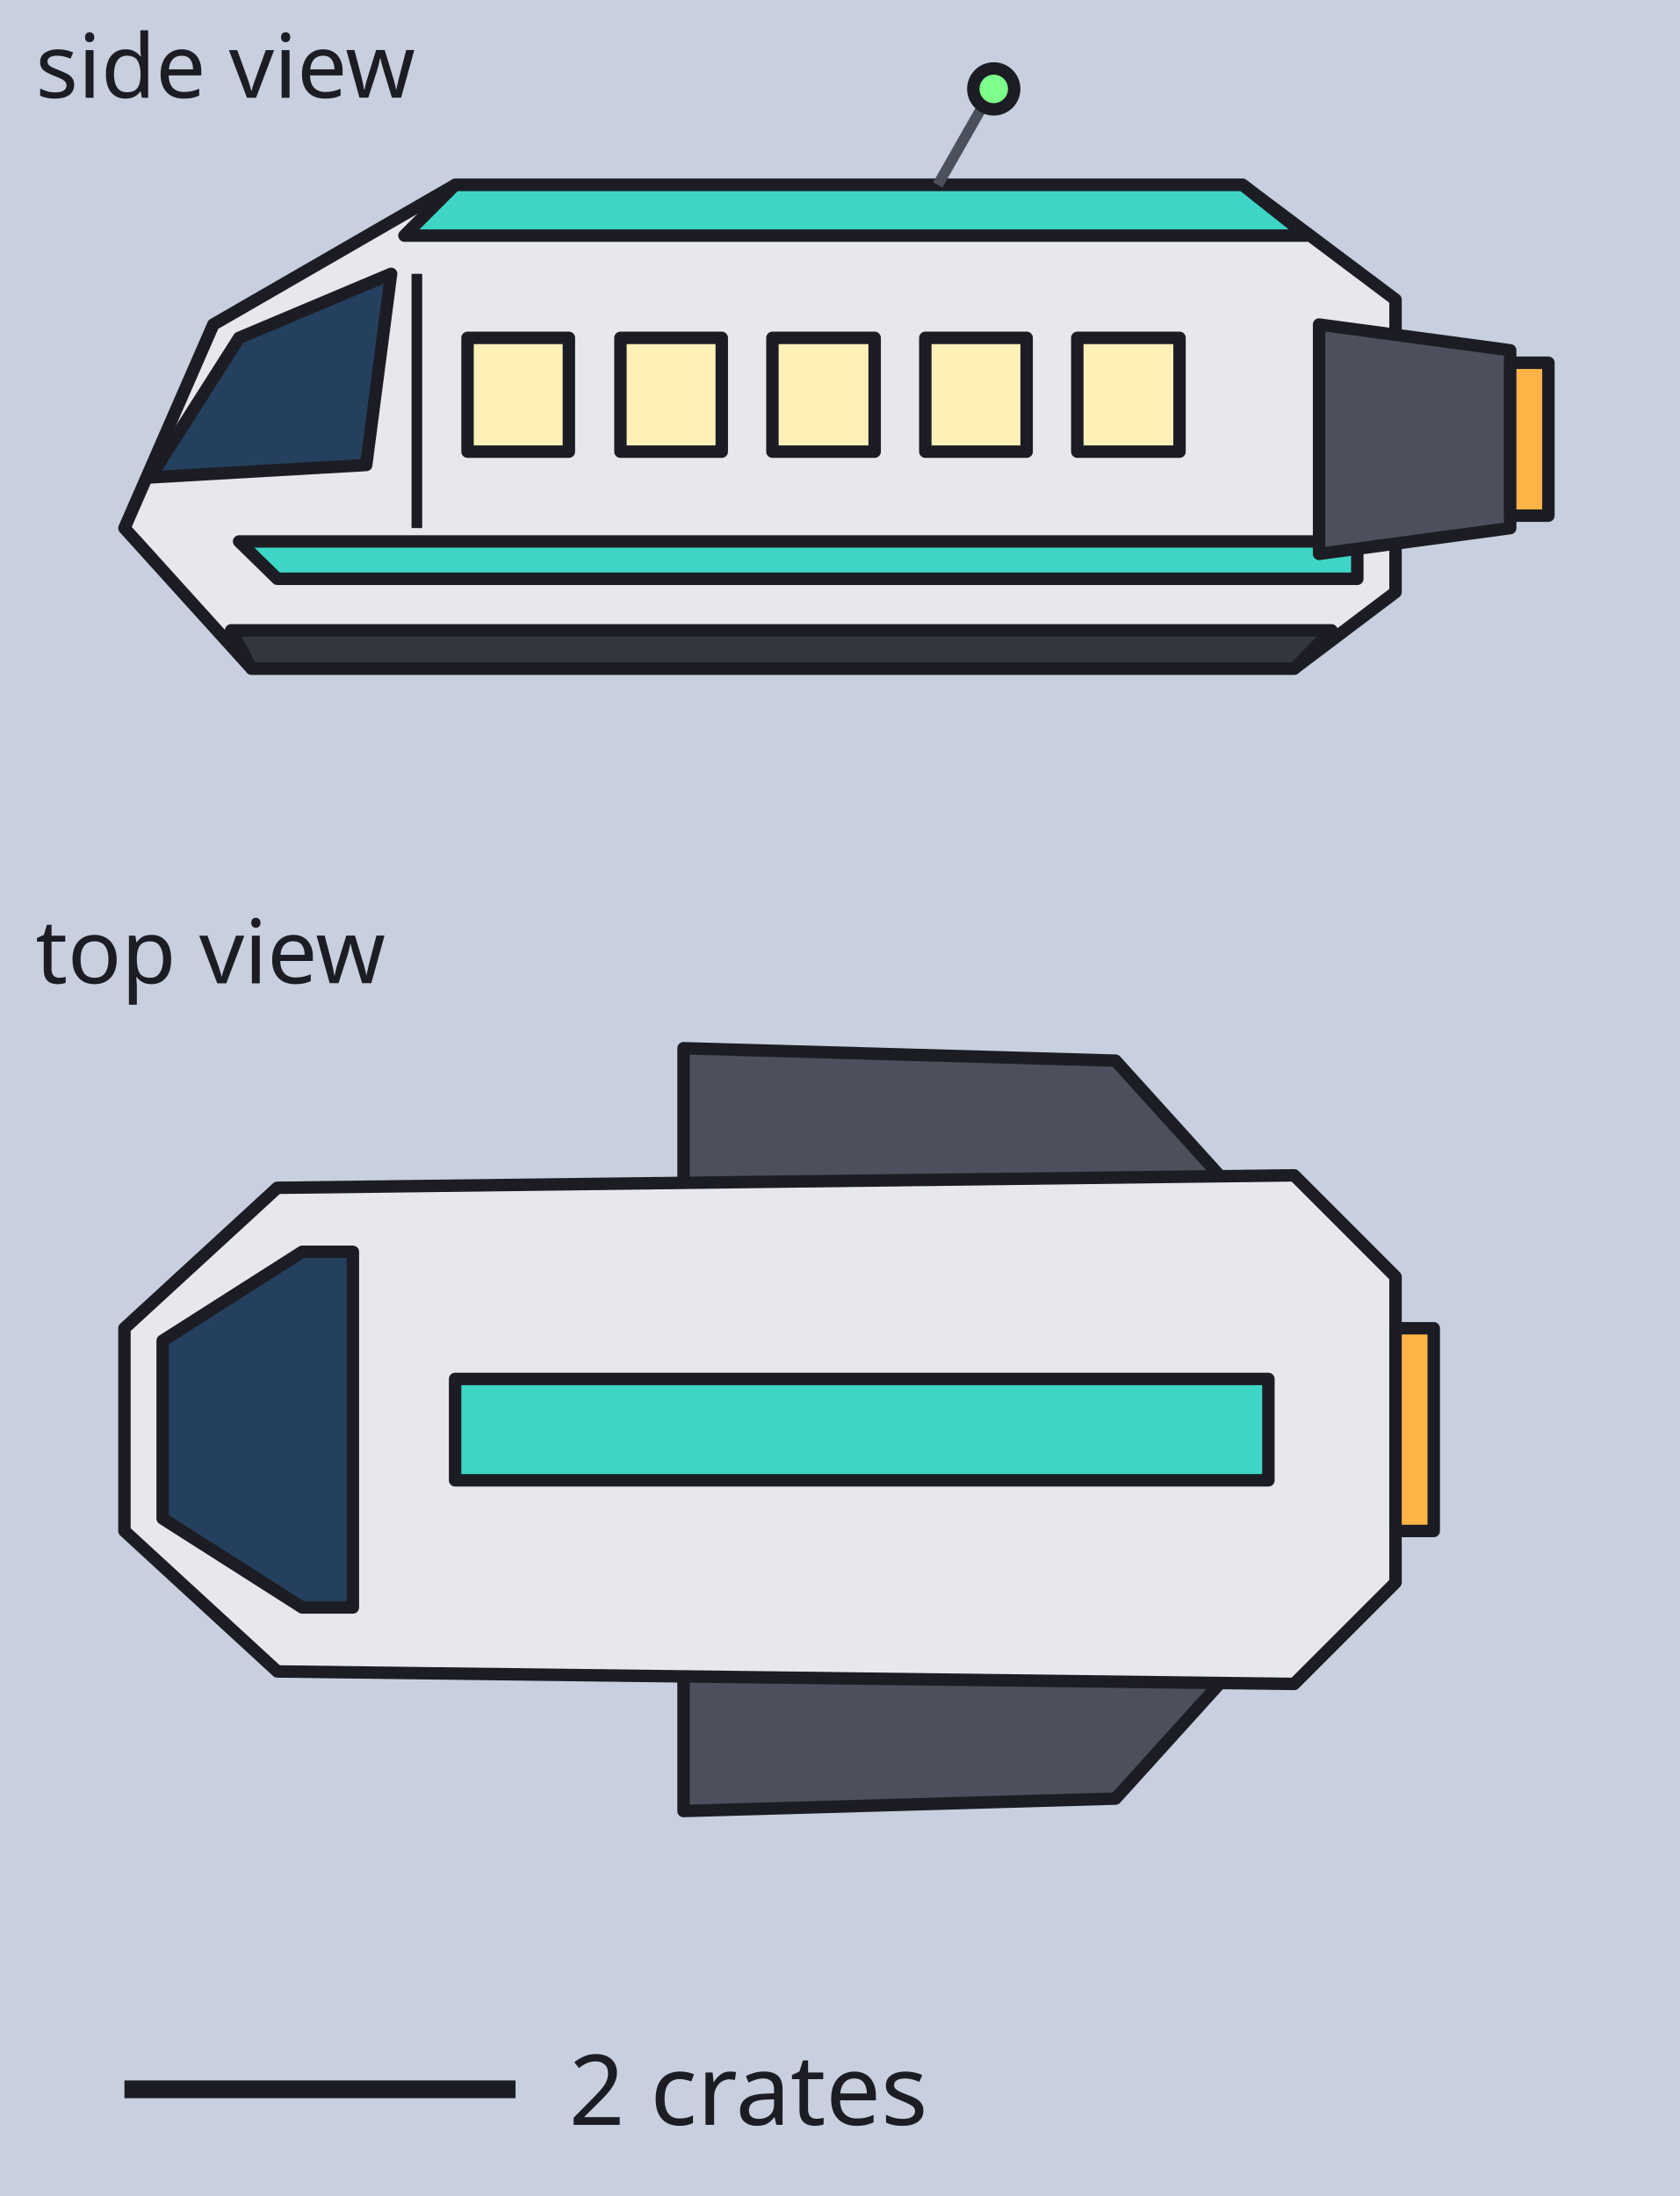
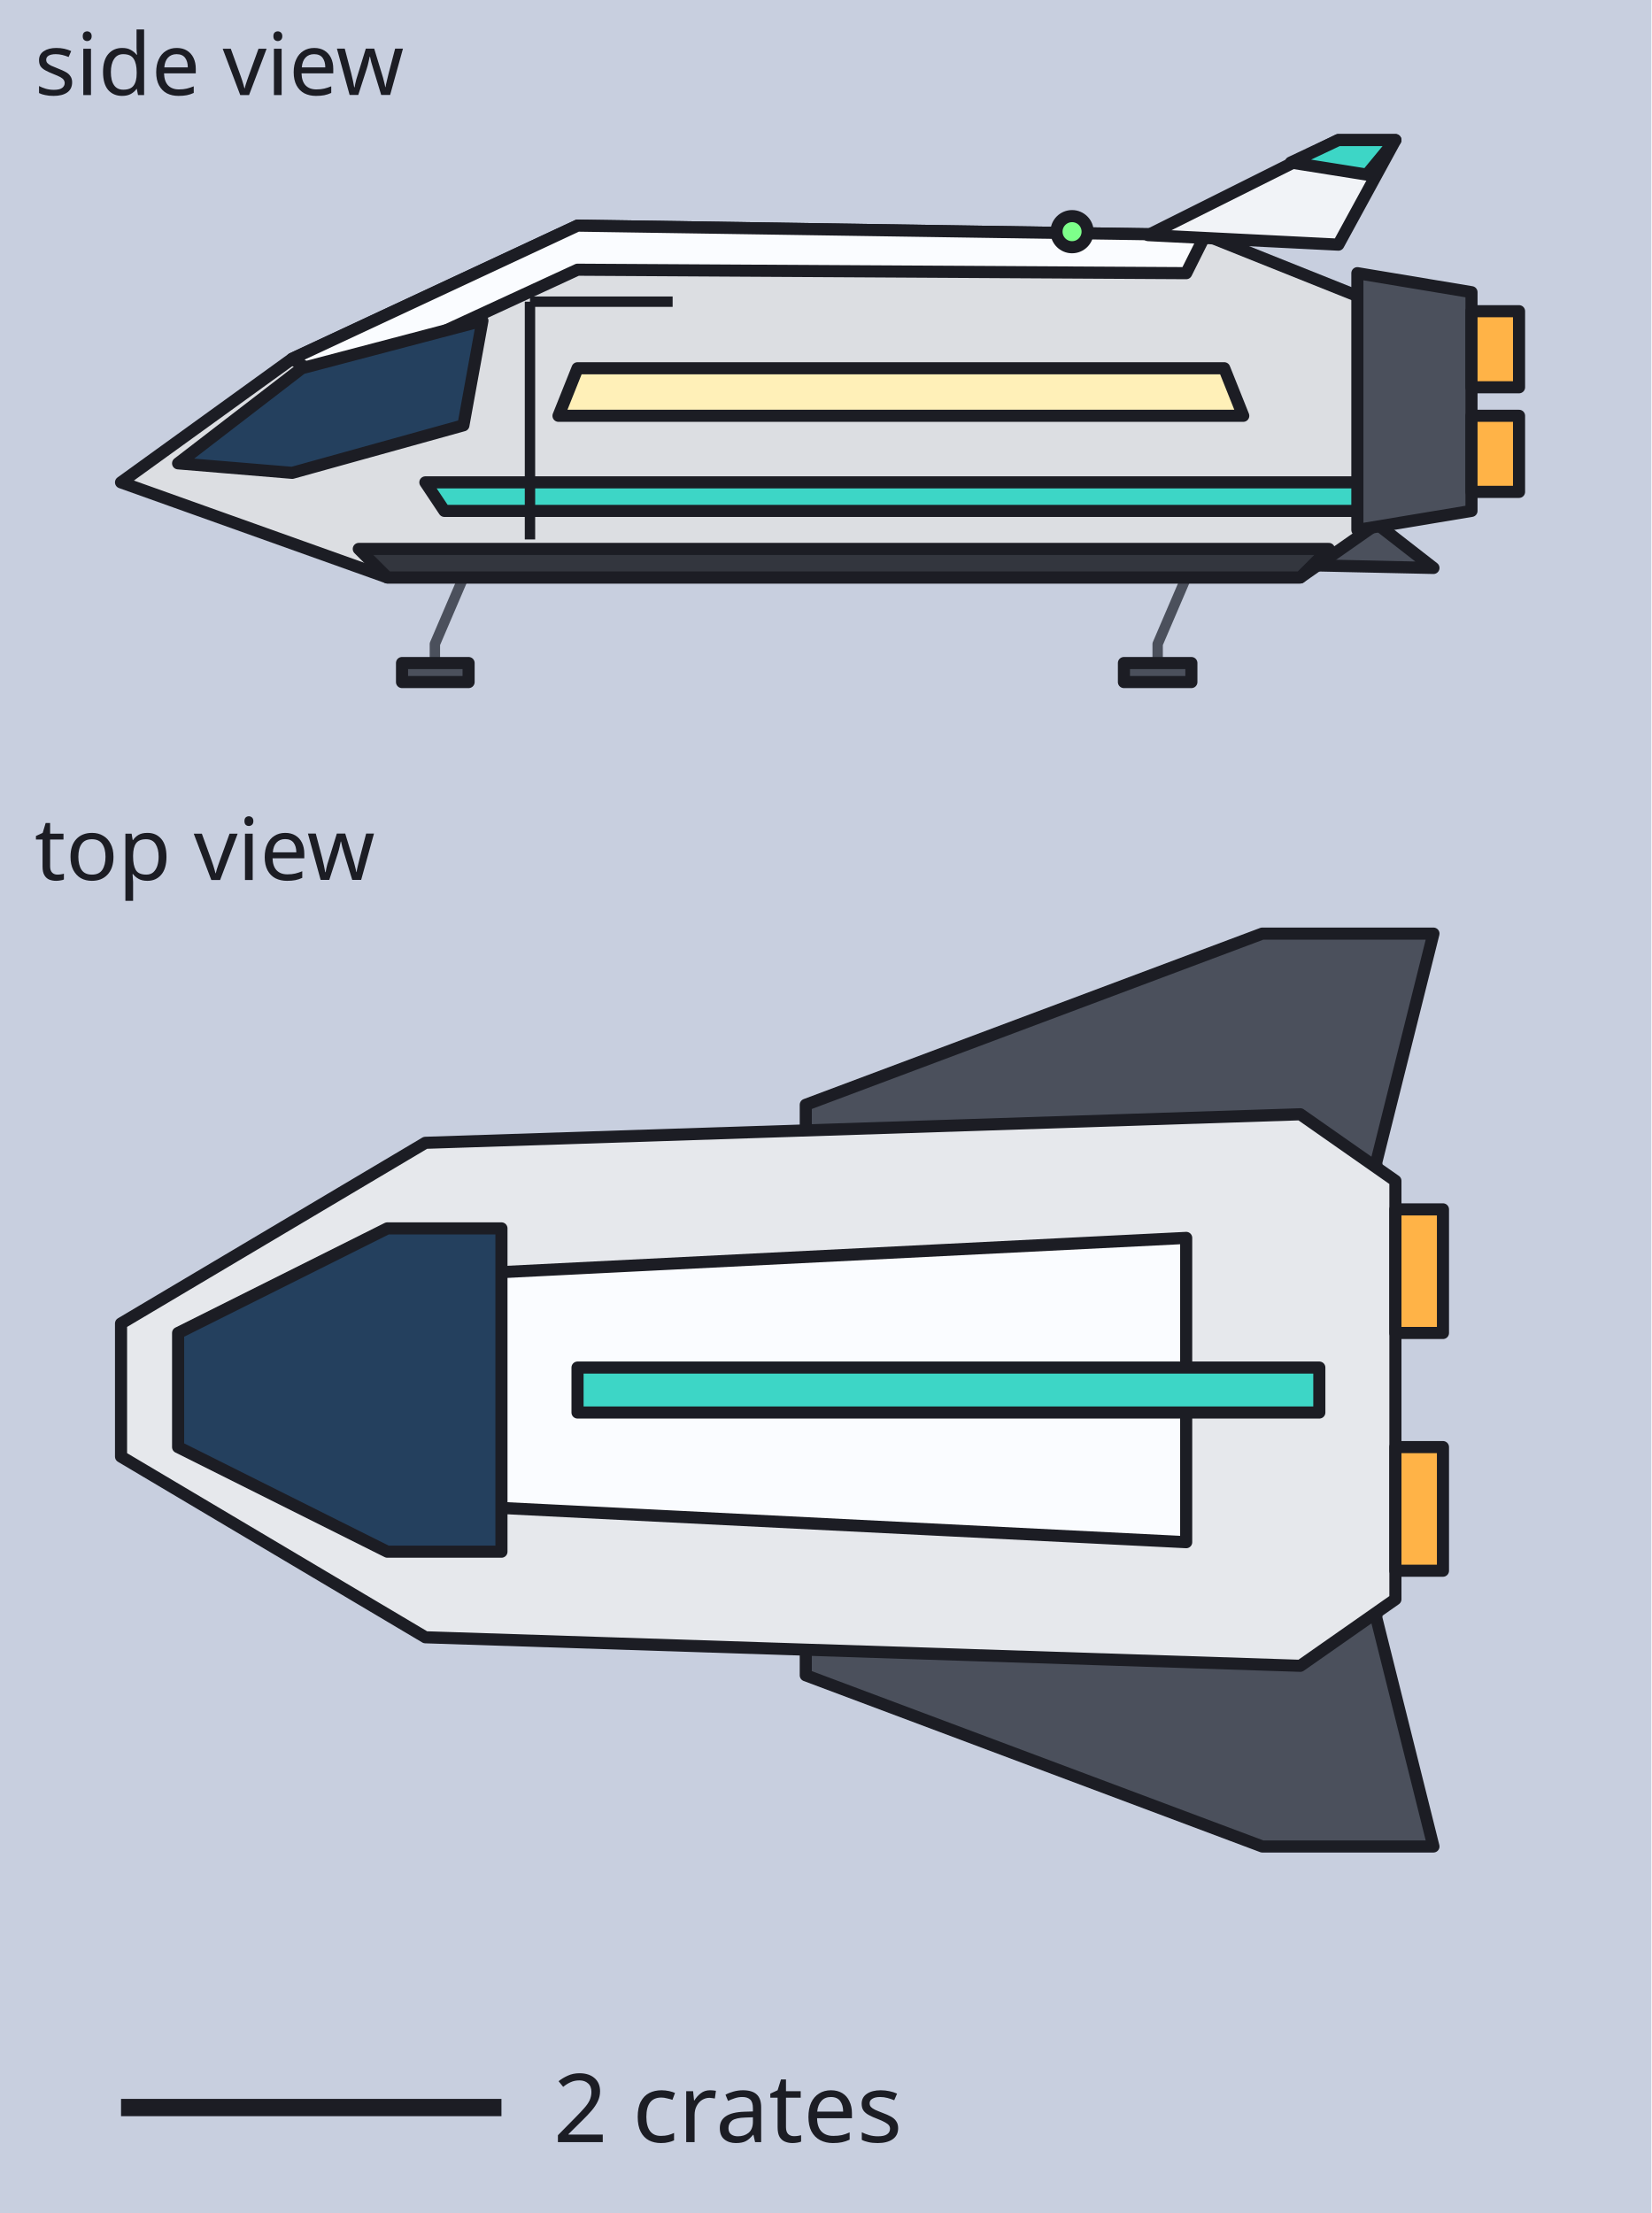
- <svg xmlns="http://www.w3.org/2000/svg" role="img" aria-label="Sunday Shuttle" viewBox="0 0 189 247" width="189" height="247">
+ <svg xmlns="http://www.w3.org/2000/svg" role="img" aria-label="Sunday Shuttle" viewBox="0 0 191 256" width="191" height="256">
  <rect width="100%" height="100%" fill="#c8cfdf" />
-   <polygon points="79.8,65.1 125.5,65.1 139.8,73.7 85.5,73.7" fill="#4b505c" fill-opacity="1" stroke="#1c1d24" stroke-width="1.4" stroke-linejoin="round" />
-   <polygon points="14.0,59.4 28.3,75.2 145.6,75.2 157.0,66.6 157.0,33.7 139.8,20.8 51.2,20.8 24.0,36.5" fill="#e6e8ec" fill-opacity="1" stroke="#1c1d24" stroke-width="1.4" stroke-linejoin="round" />
-   <polygon points="28.3,75.2 145.6,75.2 149.8,70.9 26.0,70.9" fill="#33363e" fill-opacity="1" stroke="#1c1d24" stroke-width="1.4" stroke-linejoin="round" />
-   <polygon points="51.2,20.8 139.8,20.8 147.0,26.5 45.5,26.5" fill="#3dd6c6" fill-opacity="1" stroke="#1c1d24" stroke-width="1.4" stroke-linejoin="round" />
-   <polygon points="31.2,65.1 152.7,65.1 152.7,60.9 26.9,60.9" fill="#3dd6c6" fill-opacity="1" stroke="#1c1d24" stroke-width="1.4" stroke-linejoin="round" />
-   <polygon points="16.9,53.7 26.9,38.0 44.0,30.8 41.2,52.3" fill="#24405e" fill-opacity="1" stroke="#1c1d24" stroke-width="1.4" stroke-linejoin="round" />
-   <polygon points="52.6,50.8 64.0,50.8 64.0,38.0 52.6,38.0" fill="#fff0b8" fill-opacity="1" stroke="#1c1d24" stroke-width="1.4" stroke-linejoin="round" />
-   <polygon points="69.8,50.8 81.2,50.8 81.2,38.0 69.8,38.0" fill="#fff0b8" fill-opacity="1" stroke="#1c1d24" stroke-width="1.4" stroke-linejoin="round" />
-   <polygon points="86.9,50.8 98.4,50.8 98.4,38.0 86.9,38.0" fill="#fff0b8" fill-opacity="1" stroke="#1c1d24" stroke-width="1.4" stroke-linejoin="round" />
-   <polygon points="104.1,50.8 115.5,50.8 115.5,38.0 104.1,38.0" fill="#fff0b8" fill-opacity="1" stroke="#1c1d24" stroke-width="1.4" stroke-linejoin="round" />
-   <polygon points="121.2,50.8 132.7,50.8 132.7,38.0 121.2,38.0" fill="#fff0b8" fill-opacity="1" stroke="#1c1d24" stroke-width="1.4" stroke-linejoin="round" />
-   <polyline points="46.9,59.4 46.9,30.8" fill="none" stroke="#1c1d24" stroke-width="1.2" stroke-linejoin="round" />
-   <polygon points="148.4,62.3 169.9,59.4 169.9,39.4 148.4,36.5" fill="#4b505c" fill-opacity="1" stroke="#1c1d24" stroke-width="1.4" stroke-linejoin="round" />
-   <polygon points="169.9,58.0 174.2,58.0 174.2,40.8 169.9,40.8" fill="#ffb347" fill-opacity="1" stroke="#1c1d24" stroke-width="1.4" stroke-linejoin="round" />
-   <polyline points="105.5,20.8 111.2,10.8" fill="none" stroke="#4b505c" stroke-width="1.2" stroke-linejoin="round" />
-   <circle cx="111.8" cy="10.0" r="2.3" fill="#7dff8a" fill-opacity="1" stroke="#1c1d24" stroke-width="1.4" />
-   <polygon points="76.9,117.9 125.5,119.3 139.8,135.1 139.8,186.5 125.5,202.3 76.9,203.7" fill="#4b505c" fill-opacity="1" stroke="#1c1d24" stroke-width="1.4" stroke-linejoin="round" />
-   <polygon points="14.0,149.4 31.2,133.6 145.6,132.2 157.0,143.6 157.0,178.0 145.6,189.4 31.2,188.0 14.0,172.2" fill="#e6e8ec" fill-opacity="1" stroke="#1c1d24" stroke-width="1.4" stroke-linejoin="round" />
-   <polygon points="51.2,155.1 142.7,155.1 142.7,166.5 51.2,166.5" fill="#3dd6c6" fill-opacity="1" stroke="#1c1d24" stroke-width="1.4" stroke-linejoin="round" />
-   <polygon points="18.3,150.8 34.0,140.8 39.7,140.8 39.7,180.8 34.0,180.8 18.3,170.8" fill="#24405e" fill-opacity="1" stroke="#1c1d24" stroke-width="1.4" stroke-linejoin="round" />
-   <polygon points="157.0,149.4 161.3,149.4 161.3,172.2 157.0,172.2" fill="#ffb347" fill-opacity="1" stroke="#1c1d24" stroke-width="1.4" stroke-linejoin="round" />
-   <line x1="14" y1="235.0" x2="58" y2="235.0" stroke="#1c1d24" stroke-width="2" />
-   <text x="64" y="239.0" font-family="sans-serif" font-size="11" fill="#1c1d24">2 crates</text>
-   <text x="4" y="110.6" font-family="sans-serif" font-size="10" fill="#1c1d24">top view</text>
+   <polyline points="53.6,66.8 50.3,74.5 50.3,77.8" fill="none" stroke="#4b505c" stroke-width="1.2" stroke-linejoin="round" />
+   <polygon points="46.5,78.9 54.2,78.9 54.2,76.7 46.5,76.7" fill="#4b505c" fill-opacity="1" stroke="#1c1d24" stroke-width="1.4" stroke-linejoin="round" />
+   <polyline points="137.2,66.8 133.9,74.5 133.9,77.8" fill="none" stroke="#4b505c" stroke-width="1.2" stroke-linejoin="round" />
+   <polygon points="130.0,78.9 137.8,78.9 137.8,76.7 130.0,76.7" fill="#4b505c" fill-opacity="1" stroke="#1c1d24" stroke-width="1.4" stroke-linejoin="round" />
+   <polygon points="93.2,51.4 146.0,50.3 165.8,65.7 115.2,64.6" fill="#4b505c" fill-opacity="1" stroke="#1c1d24" stroke-width="1.4" stroke-linejoin="round" />
+   <polygon points="14.0,55.8 44.8,66.8 150.4,66.8 161.4,59.1 161.4,36.0 139.4,27.2 66.8,26.1 33.8,41.5" fill="#dcdee2" fill-opacity="1" stroke="#1c1d24" stroke-width="1.4" stroke-linejoin="round" />
+   <polygon points="33.8,41.5 66.8,26.1 139.4,27.2 137.2,31.6 66.8,31.2 38.2,44.4" fill="#fafcff" fill-opacity="1" stroke="#1c1d24" stroke-width="1.4" stroke-linejoin="round" />
+   <polygon points="44.8,66.8 150.4,66.8 153.7,63.5 41.5,63.5" fill="#33363e" fill-opacity="1" stroke="#1c1d24" stroke-width="1.4" stroke-linejoin="round" />
+   <polygon points="20.6,53.6 34.9,42.6 55.8,37.1 53.6,49.2 33.8,54.7" fill="#24405e" fill-opacity="1" stroke="#1c1d24" stroke-width="1.4" stroke-linejoin="round" />
+   <polygon points="64.6,48.1 143.8,48.1 141.6,42.6 66.8,42.6" fill="#fff0b8" fill-opacity="1" stroke="#1c1d24" stroke-width="1.4" stroke-linejoin="round" />
+   <polygon points="51.4,59.1 159.2,59.1 159.2,55.8 49.2,55.8" fill="#3dd6c6" fill-opacity="1" stroke="#1c1d24" stroke-width="1.4" stroke-linejoin="round" />
+   <polyline points="61.3,62.4 61.3,34.9" fill="none" stroke="#1c1d24" stroke-width="1.2" stroke-linejoin="round" />
+   <polyline points="61.3,34.9 77.8,34.9" fill="none" stroke="#1c1d24" stroke-width="1.2" stroke-linejoin="round" />
+   <polygon points="157.0,61.3 170.2,59.1 170.2,33.8 157.0,31.6" fill="#4b505c" fill-opacity="1" stroke="#1c1d24" stroke-width="1.4" stroke-linejoin="round" />
+   <polygon points="170.2,56.9 175.7,56.9 175.7,48.1 170.2,48.1" fill="#ffb347" fill-opacity="1" stroke="#1c1d24" stroke-width="1.4" stroke-linejoin="round" />
+   <polygon points="170.2,44.8 175.7,44.8 175.7,36.0 170.2,36.0" fill="#ffb347" fill-opacity="1" stroke="#1c1d24" stroke-width="1.4" stroke-linejoin="round" />
+   <polygon points="132.8,27.2 154.8,16.2 161.4,16.2 154.8,28.3" fill="#f1f3f7" fill-opacity="1" stroke="#1c1d24" stroke-width="1.4" stroke-linejoin="round" />
+   <polygon points="149.3,18.8 154.8,16.2 161.4,16.2 158.1,20.2" fill="#3dd6c6" fill-opacity="1" stroke="#1c1d24" stroke-width="1.4" stroke-linejoin="round" />
+   <circle cx="124.0" cy="26.8" r="1.8" fill="#7dff8a" fill-opacity="1" stroke="#1c1d24" stroke-width="1.4" />
+   <polygon points="93.2,127.8 146.0,108.0 165.8,108.0 159.2,134.4 159.2,187.2 165.8,213.6 146.0,213.6 93.2,193.8" fill="#4b505c" fill-opacity="1" stroke="#1c1d24" stroke-width="1.4" stroke-linejoin="round" />
+   <polygon points="14.0,153.1 49.2,132.2 150.4,128.9 161.4,136.6 161.4,185.0 150.4,192.7 49.2,189.4 14.0,168.5" fill="#e6e8ec" fill-opacity="1" stroke="#1c1d24" stroke-width="1.4" stroke-linejoin="round" />
+   <polygon points="49.2,147.6 137.2,143.2 137.2,178.4 49.2,174.0" fill="#fafcff" fill-opacity="1" stroke="#1c1d24" stroke-width="1.4" stroke-linejoin="round" />
+   <polygon points="20.6,154.2 44.8,142.1 58.0,142.1 58.0,179.5 44.8,179.5 20.6,167.4" fill="#24405e" fill-opacity="1" stroke="#1c1d24" stroke-width="1.4" stroke-linejoin="round" />
+   <polygon points="66.8,158.2 152.6,158.2 152.6,163.4 66.8,163.4" fill="#3dd6c6" fill-opacity="1" stroke="#1c1d24" stroke-width="1.4" stroke-linejoin="round" />
+   <polygon points="161.4,139.9 166.9,139.9 166.9,154.2 161.4,154.2" fill="#ffb347" fill-opacity="1" stroke="#1c1d24" stroke-width="1.4" stroke-linejoin="round" />
+   <polygon points="161.4,167.4 166.9,167.4 166.9,181.7 161.4,181.7" fill="#ffb347" fill-opacity="1" stroke="#1c1d24" stroke-width="1.4" stroke-linejoin="round" />
+   <line x1="14" y1="243.8" x2="58" y2="243.8" stroke="#1c1d24" stroke-width="2" />
+   <text x="64" y="247.8" font-family="sans-serif" font-size="11" fill="#1c1d24">2 crates</text>
+   <text x="4" y="101.8" font-family="sans-serif" font-size="10" fill="#1c1d24">top view</text>
  <text x="4" y="11" font-family="sans-serif" font-size="10" fill="#1c1d24">side view</text>
</svg>
